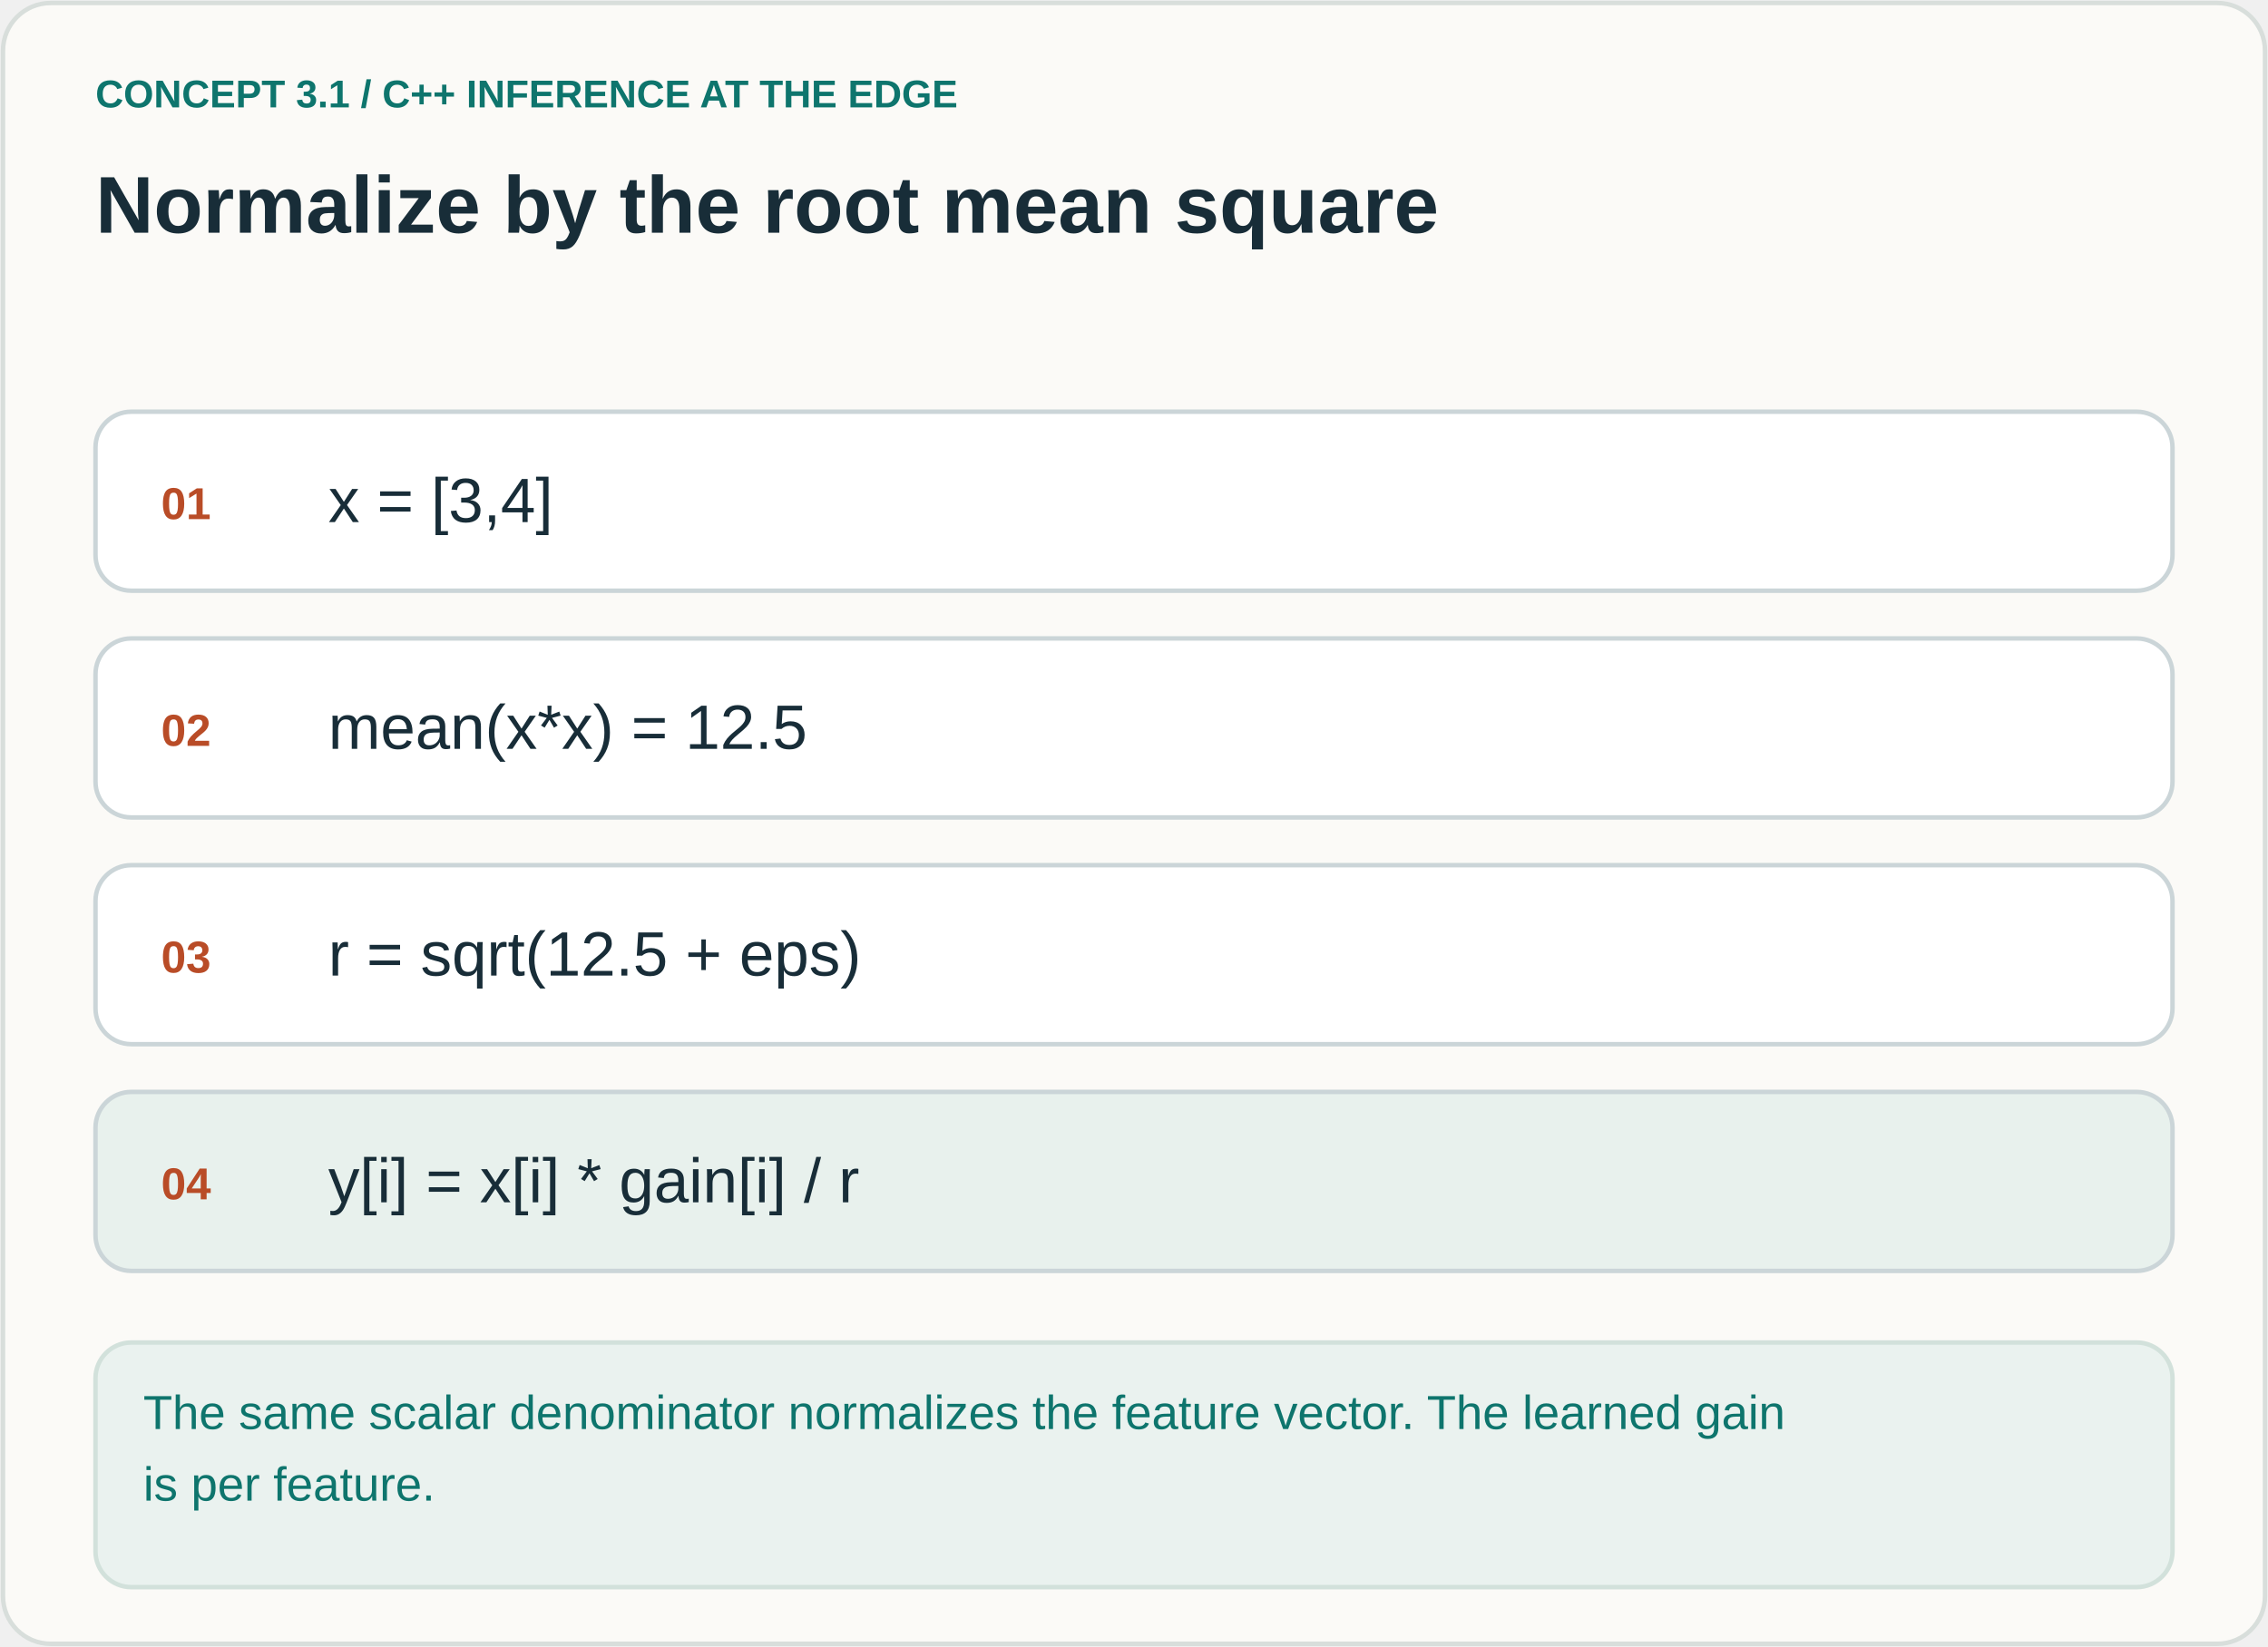
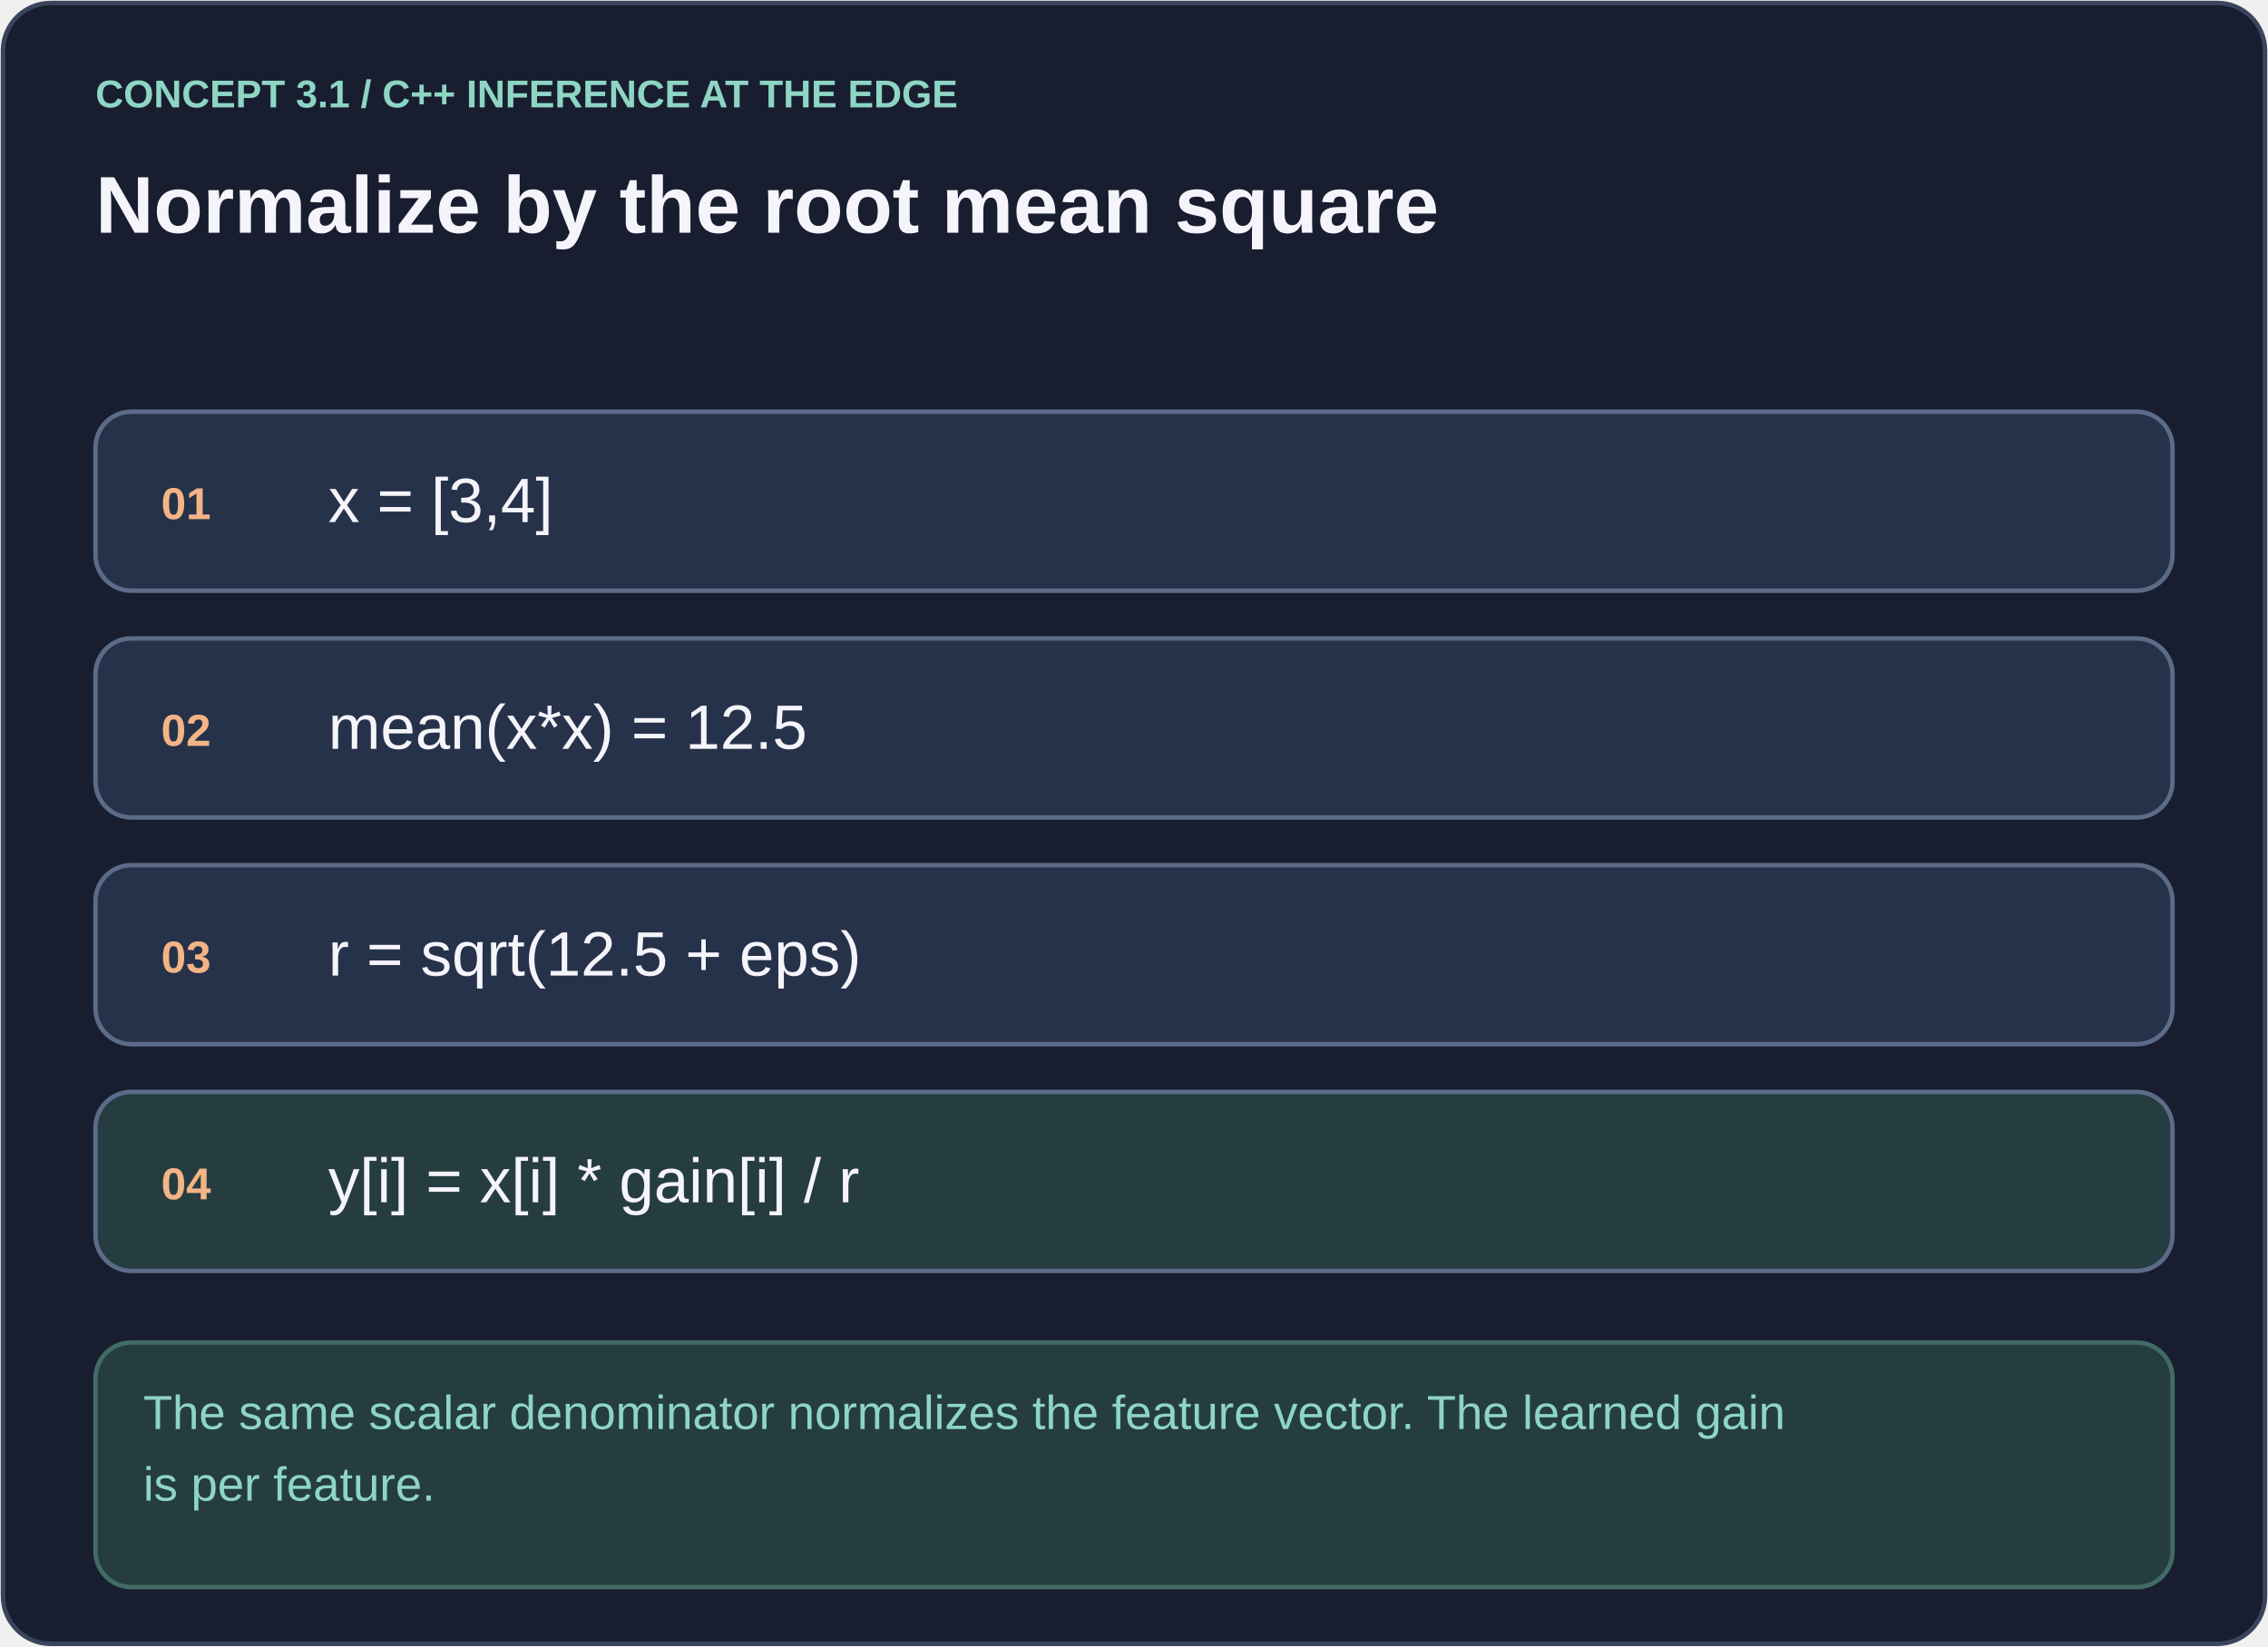
<svg xmlns="http://www.w3.org/2000/svg" width="760" height="552" viewBox="0 0 760 552" role="img" aria-labelledby="title desc">
  <defs>
    <marker id="arrow" viewBox="0 0 10 10" refX="9" refY="5" markerWidth="6" markerHeight="6" orient="auto-start-reverse">
      <path d="M0 0 L10 5 L0 10 Z" fill="#738993" />
    </marker>
  </defs>
  <g font-family="Arial, Helvetica, sans-serif">
-     <rect x="1" y="1" width="758" height="550" rx="16" fill="#fbfaf7" stroke="#d8dedb" stroke-width="1.5" />
-     <text x="32" y="36" font-size="13" fill="#0e756d" font-weight="700" text-anchor="start">CONCEPT 3.1  /  C++ INFERENCE AT THE EDGE</text>
-     <text x="32" y="78" font-size="27" fill="#182d38" font-weight="600" text-anchor="start">Normalize by the root mean square</text>
-     <rect x="32" y="138" width="696" height="60" rx="12" fill="#fff" stroke="#cbd5d8" stroke-width="1.5" />
-     <text x="54" y="174" font-size="15" fill="#b94c27" font-weight="700" text-anchor="start">01</text>
-     <text x="110" y="175" font-size="21" fill="#182d38" font-weight="400" text-anchor="start">x = [3,4]</text>
-     <rect x="32" y="214" width="696" height="60" rx="12" fill="#fff" stroke="#cbd5d8" stroke-width="1.5" />
-     <text x="54" y="250" font-size="15" fill="#b94c27" font-weight="700" text-anchor="start">02</text>
-     <text x="110" y="251" font-size="21" fill="#182d38" font-weight="400" text-anchor="start">mean(x*x) = 12.5</text>
-     <rect x="32" y="290" width="696" height="60" rx="12" fill="#fff" stroke="#cbd5d8" stroke-width="1.5" />
-     <text x="54" y="326" font-size="15" fill="#b94c27" font-weight="700" text-anchor="start">03</text>
-     <text x="110" y="327" font-size="21" fill="#182d38" font-weight="400" text-anchor="start">r = sqrt(12.5 + eps)</text>
-     <rect x="32" y="366" width="696" height="60" rx="12" fill="#e8f1ed" stroke="#cbd5d8" stroke-width="1.5" />
-     <text x="54" y="402" font-size="15" fill="#b94c27" font-weight="700" text-anchor="start">04</text>
-     <text x="110" y="403" font-size="21" fill="#182d38" font-weight="400" text-anchor="start">y[i] = x[i] * gain[i] / r</text>
-     <rect x="32" y="450" width="696" height="82" rx="12" fill="#eaf2ef" stroke="#d2e1db" stroke-width="1.5" />
-     <text x="48" y="479" font-size="16" fill="#0e756d" font-weight="400" text-anchor="start">The same scalar denominator normalizes the feature vector. The learned gain</text>
-     <text x="48" y="503" font-size="16" fill="#0e756d" font-weight="400" text-anchor="start">is per feature.</text>
+     <rect x="1" y="1" width="758" height="550" rx="16" fill="#181e30" stroke="#3a455c" stroke-width="1.5" />
+     <text x="32" y="36" font-size="13" fill="#8ed5c4" font-weight="700" text-anchor="start">CONCEPT 3.1  /  C++ INFERENCE AT THE EDGE</text>
+     <text x="32" y="78" font-size="27" fill="#f5f4fa" font-weight="600" text-anchor="start">Normalize by the root mean square</text>
+     <rect x="32" y="138" width="696" height="60" rx="12" fill="#26324a" stroke="#5c6c88" stroke-width="1.5" />
+     <text x="54" y="174" font-size="15" fill="#f3b486" font-weight="700" text-anchor="start">01</text>
+     <text x="110" y="175" font-size="21" fill="#f5f4fa" font-weight="400" text-anchor="start">x = [3,4]</text>
+     <rect x="32" y="214" width="696" height="60" rx="12" fill="#26324a" stroke="#5c6c88" stroke-width="1.5" />
+     <text x="54" y="250" font-size="15" fill="#f3b486" font-weight="700" text-anchor="start">02</text>
+     <text x="110" y="251" font-size="21" fill="#f5f4fa" font-weight="400" text-anchor="start">mean(x*x) = 12.5</text>
+     <rect x="32" y="290" width="696" height="60" rx="12" fill="#26324a" stroke="#5c6c88" stroke-width="1.5" />
+     <text x="54" y="326" font-size="15" fill="#f3b486" font-weight="700" text-anchor="start">03</text>
+     <text x="110" y="327" font-size="21" fill="#f5f4fa" font-weight="400" text-anchor="start">r = sqrt(12.5 + eps)</text>
+     <rect x="32" y="366" width="696" height="60" rx="12" fill="#253d40" stroke="#5c6c88" stroke-width="1.5" />
+     <text x="54" y="402" font-size="15" fill="#f3b486" font-weight="700" text-anchor="start">04</text>
+     <text x="110" y="403" font-size="21" fill="#f5f4fa" font-weight="400" text-anchor="start">y[i] = x[i] * gain[i] / r</text>
+     <rect x="32" y="450" width="696" height="82" rx="12" fill="#253d40" stroke="#426b66" stroke-width="1.5" />
+     <text x="48" y="479" font-size="16" fill="#8ed5c4" font-weight="400" text-anchor="start">The same scalar denominator normalizes the feature vector. The learned gain</text>
+     <text x="48" y="503" font-size="16" fill="#8ed5c4" font-weight="400" text-anchor="start">is per feature.</text>
  </g>
</svg>
